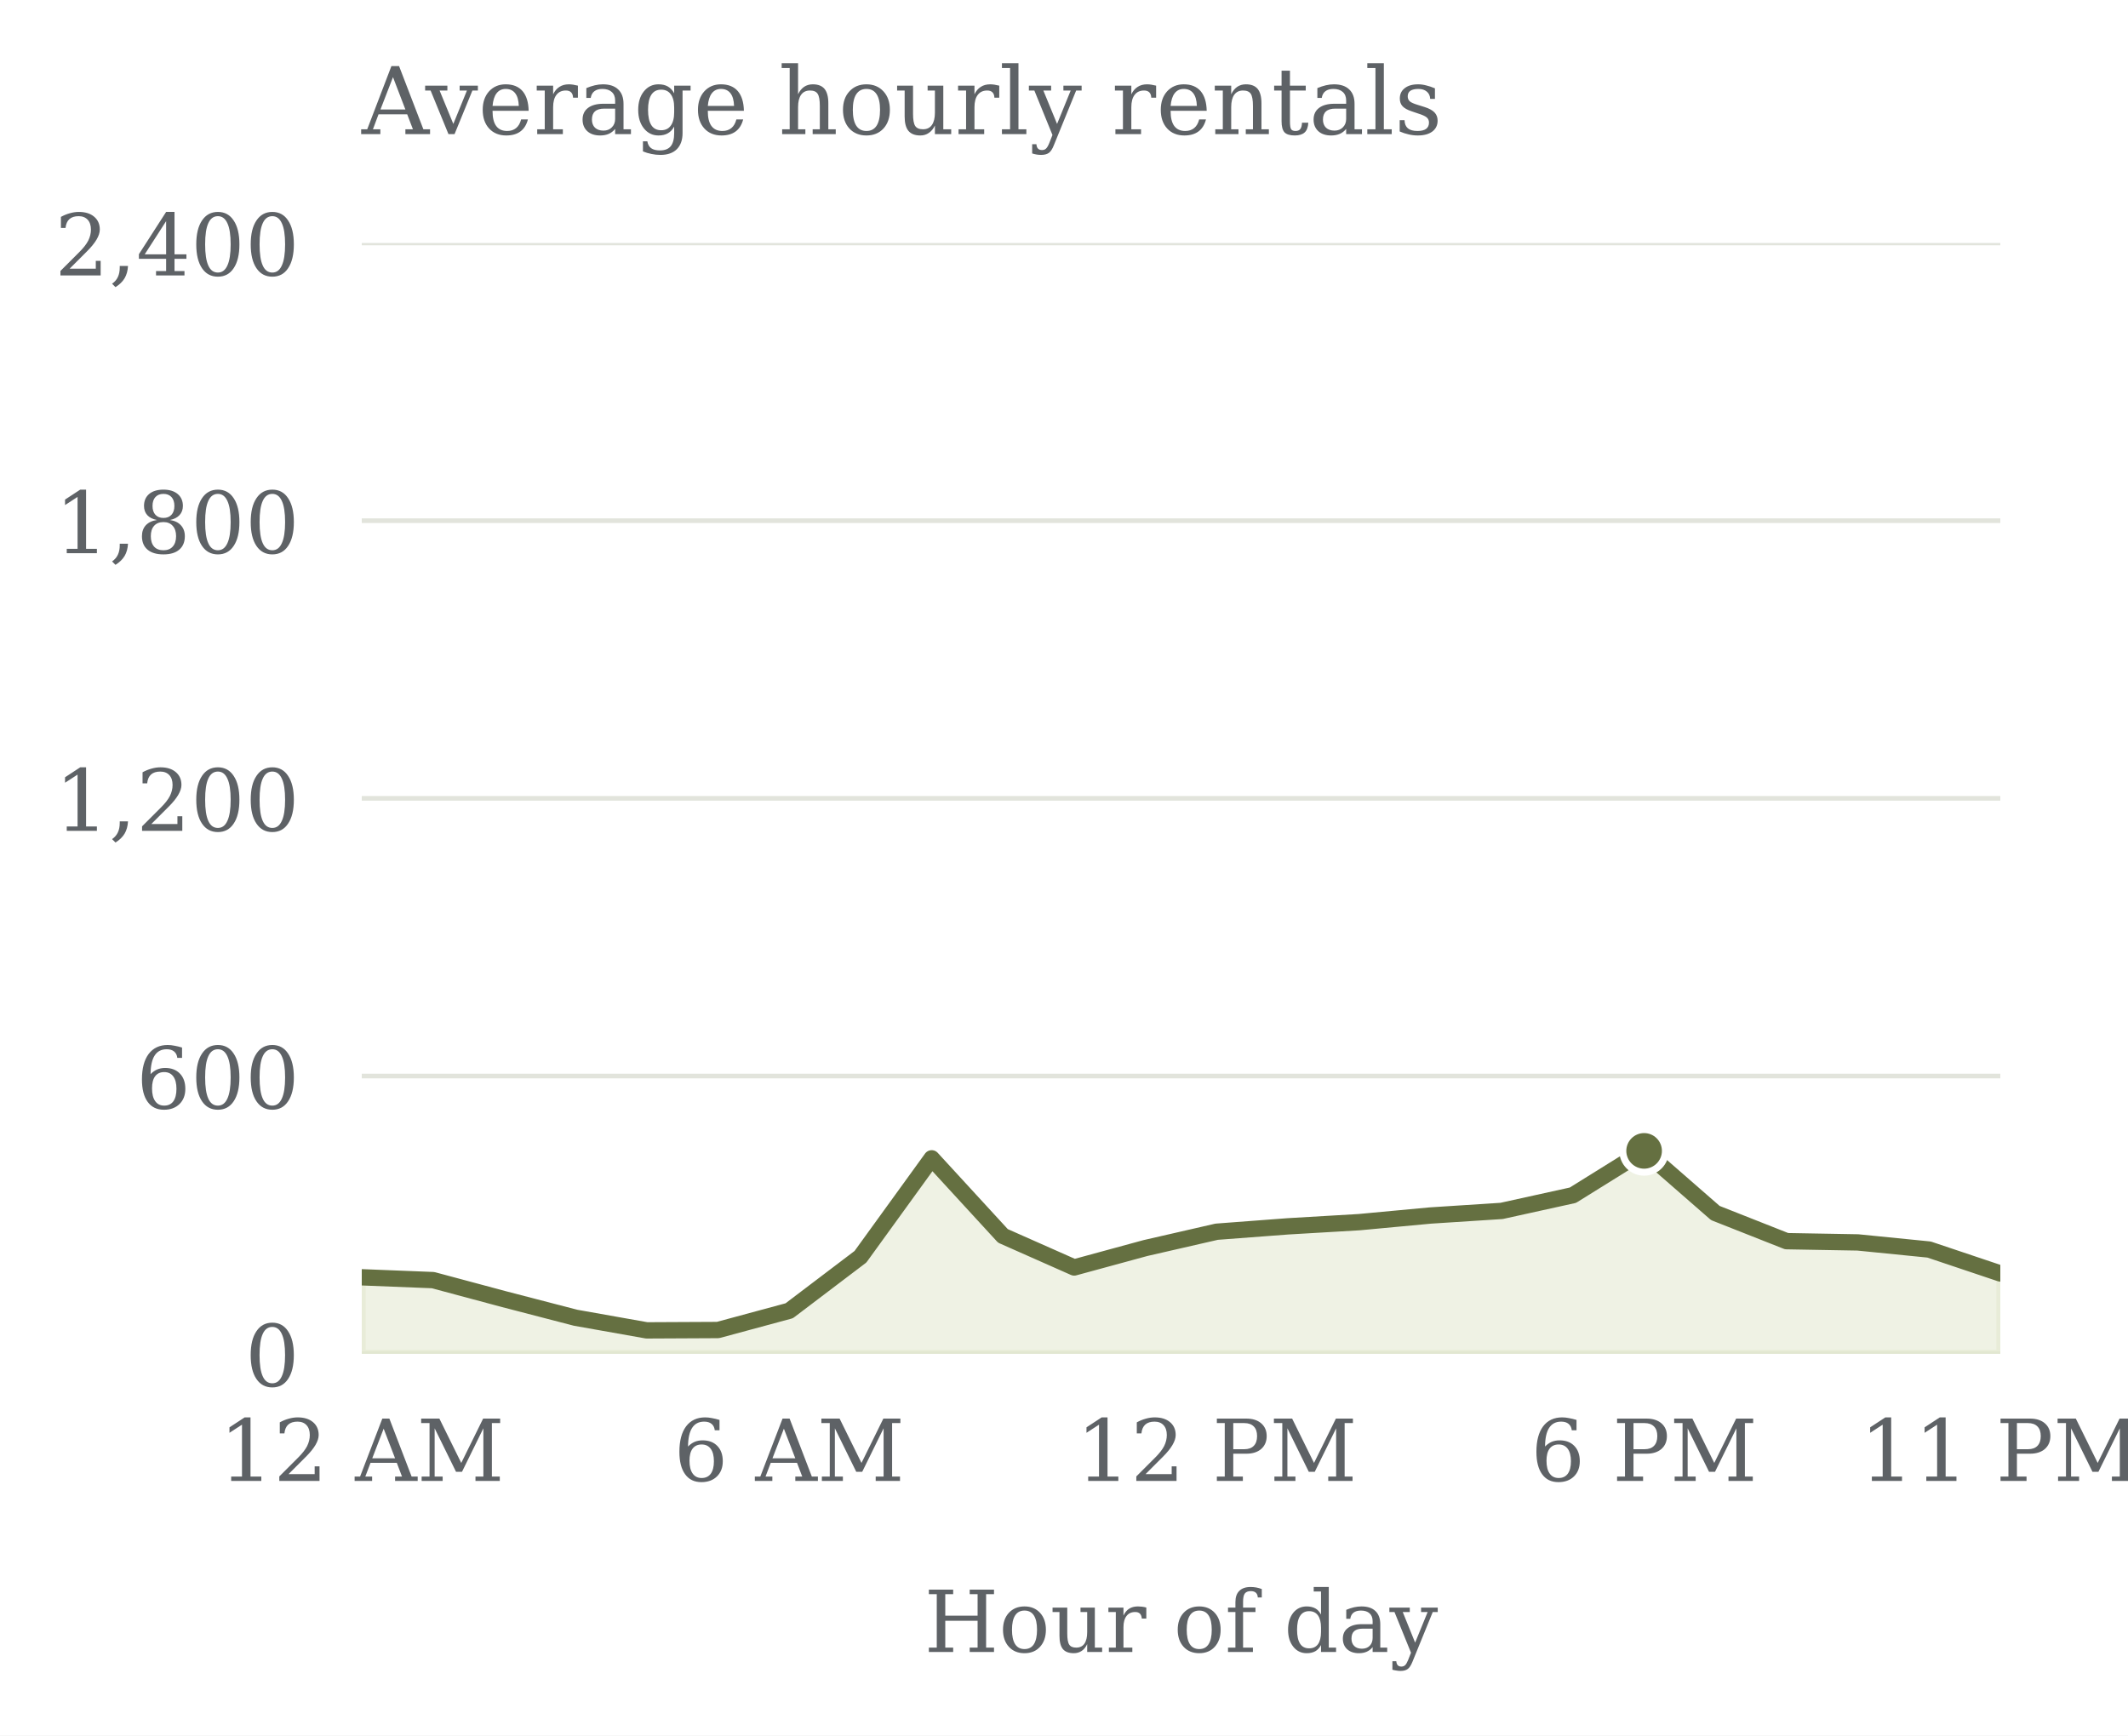
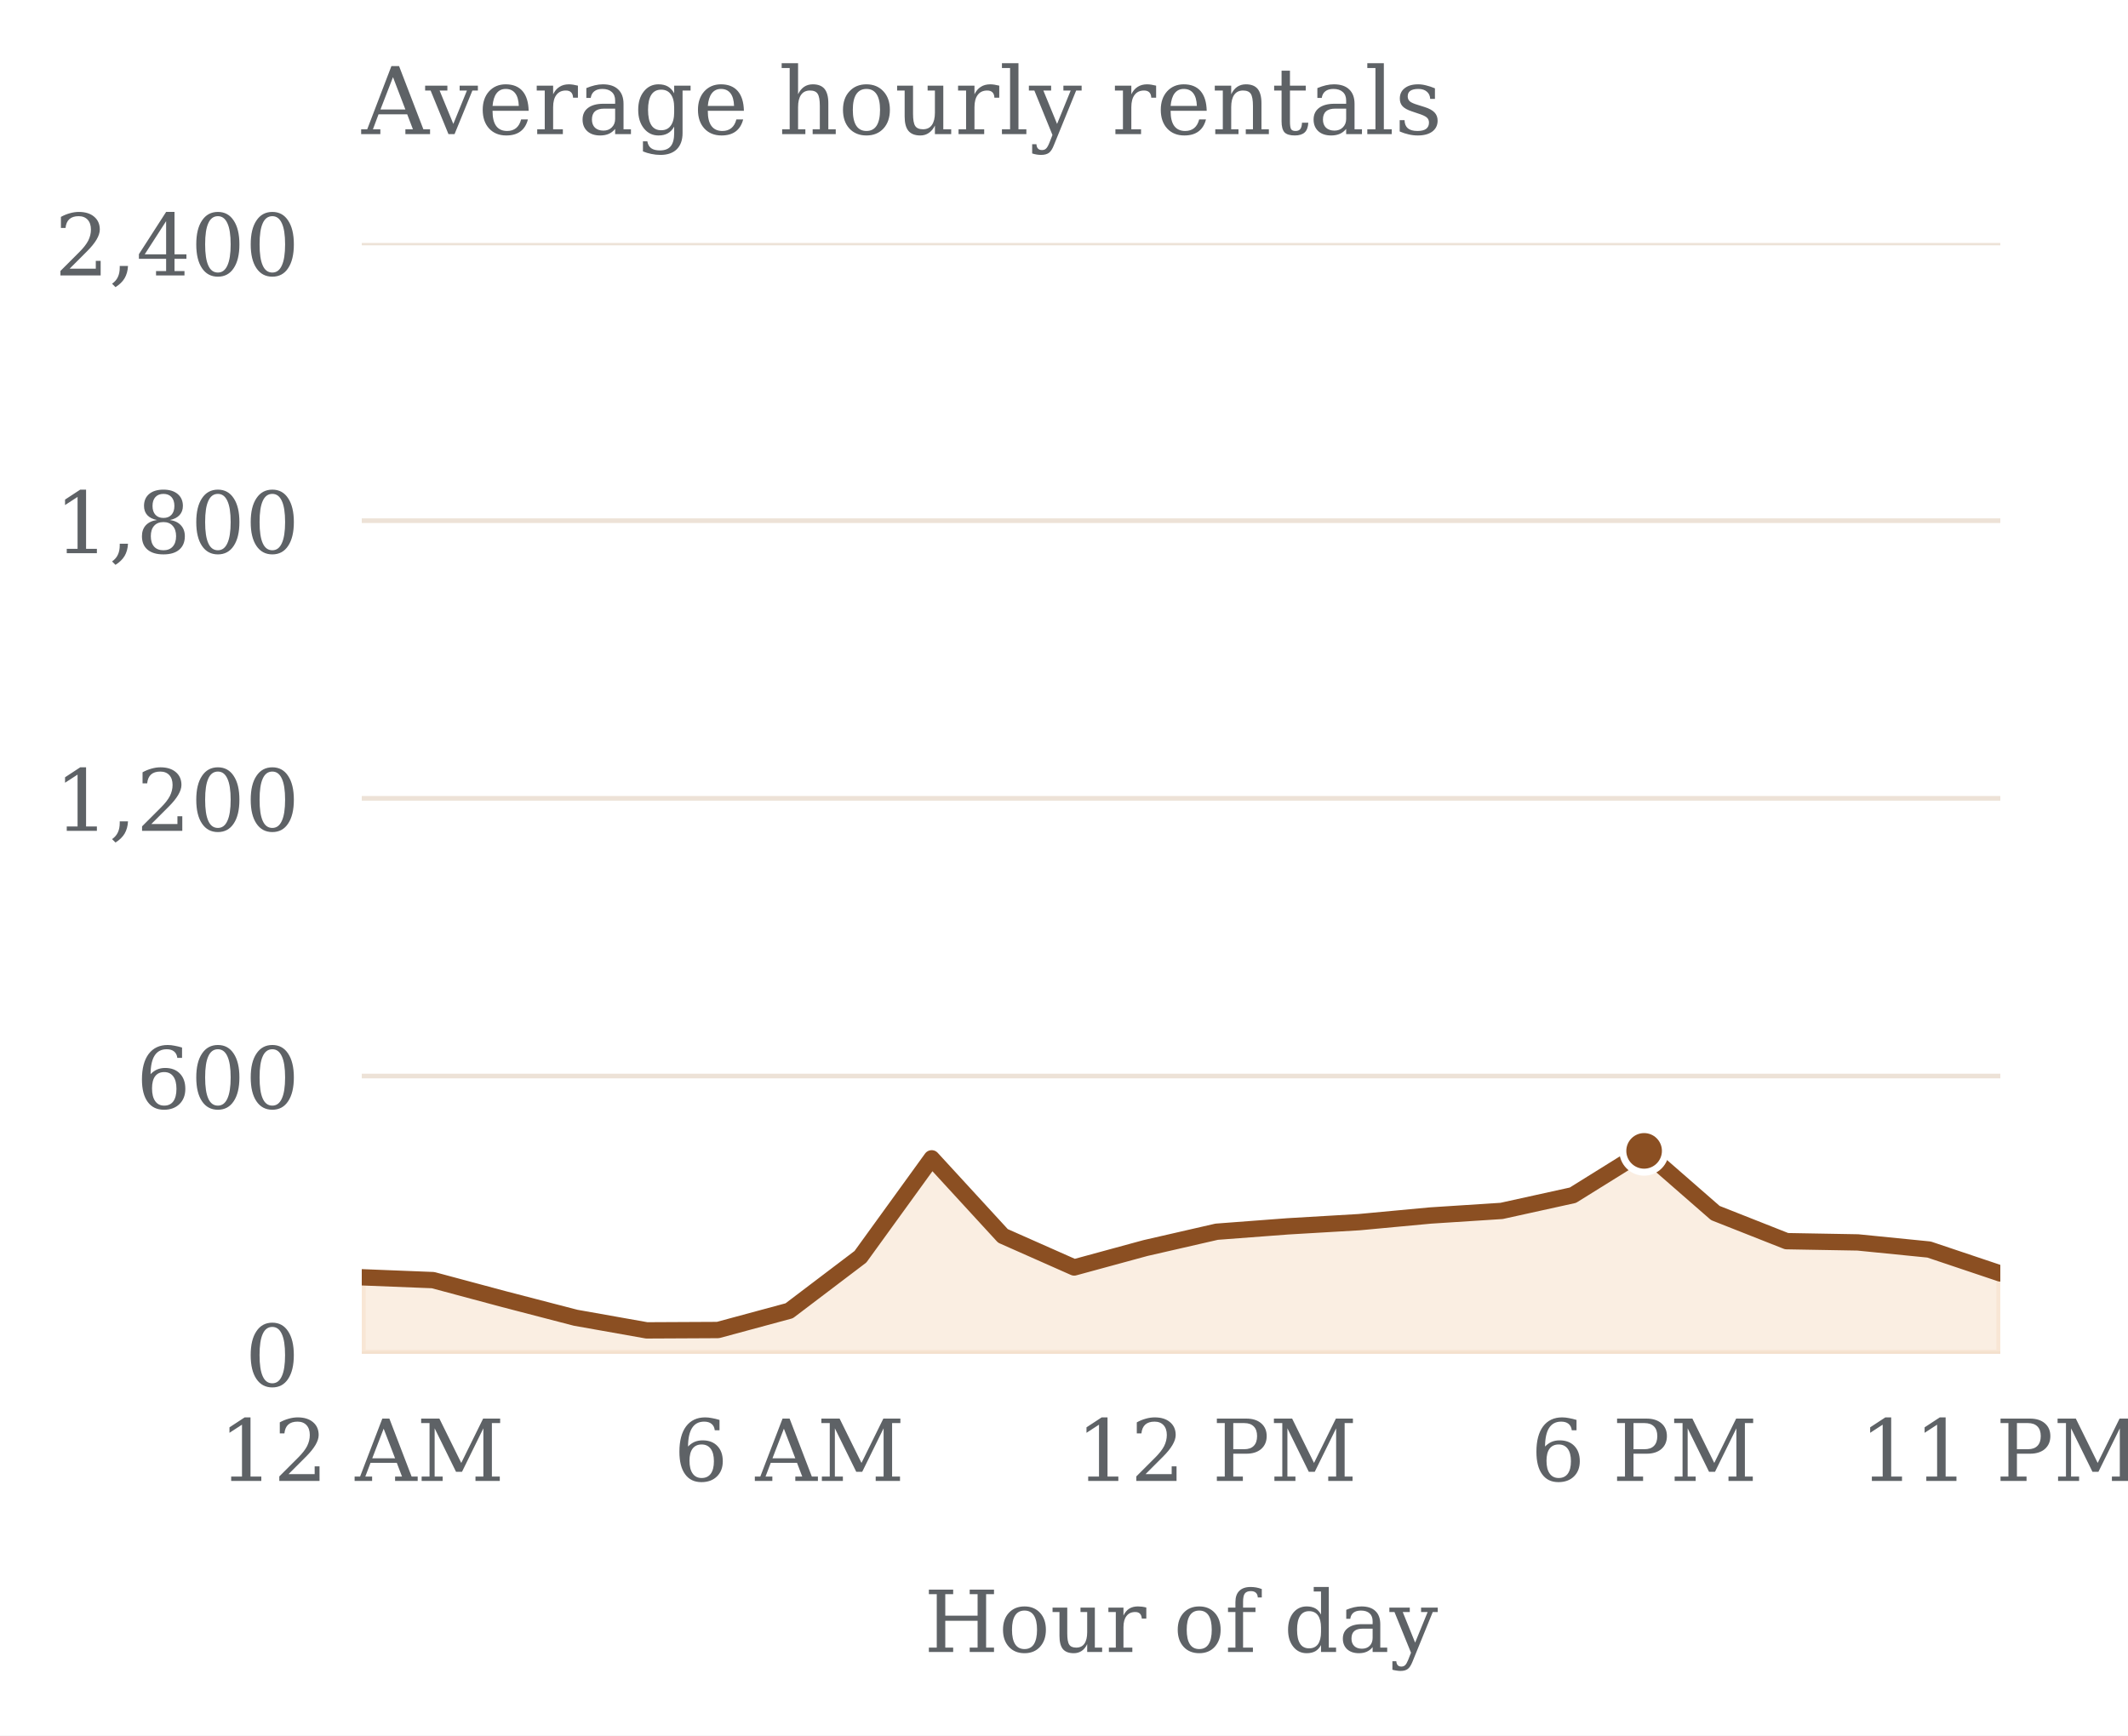
<svg xmlns="http://www.w3.org/2000/svg" xmlns:xlink="http://www.w3.org/1999/xlink" width="273.6pt" height="223.2pt" viewBox="0 0 273.6 223.2" version="1.1">
  <defs>
    <style type="text/css">*{stroke-linejoin: round; stroke-linecap: butt}</style>
  </defs>
  <g id="figure_1">
    <g id="patch_1">
      <path d="M 0 223.2  L 273.6 223.2  L 273.6 0  L 0 0  z " style="fill: #ffffff" />
    </g>
    <g id="axes_1">
      <g id="patch_2">
        <path d="M 46.512 174.096  L 257.184 174.096  L 257.184 31.248  L 46.512 31.248  z " style="fill: #ffffff" />
      </g>
      <g id="matplotlib.axis_1">
        <g id="xtick_1">
          <g id="line2d_1" />
          <g id="text_1">
            <text style="font-size: 11px; font-family: 'DejaVu Serif'; text-anchor: middle; fill: #5e6266" x="46.512" y="190.453" transform="rotate(-0 46.512 190.4534)">12 AM</text>
          </g>
        </g>
        <g id="xtick_2">
          <g id="line2d_2" />
          <g id="text_2">
            <text style="font-size: 11px; font-family: 'DejaVu Serif'; text-anchor: middle; fill: #5e6266" x="101.47" y="190.453" transform="rotate(-0 101.4699 190.4534)">6 AM</text>
          </g>
        </g>
        <g id="xtick_3">
          <g id="line2d_3" />
          <g id="text_3">
            <text style="font-size: 11px; font-family: 'DejaVu Serif'; text-anchor: middle; fill: #5e6266" x="156.428" y="190.453" transform="rotate(-0 156.4278 190.4534)">12 PM</text>
          </g>
        </g>
        <g id="xtick_4">
          <g id="line2d_4" />
          <g id="text_4">
            <text style="font-size: 11px; font-family: 'DejaVu Serif'; text-anchor: middle; fill: #5e6266" x="211.386" y="190.453" transform="rotate(-0 211.3857 190.4534)">6 PM</text>
          </g>
        </g>
        <g id="xtick_5">
          <g id="line2d_5" />
          <g id="text_5">
            <text style="font-size: 11px; font-family: 'DejaVu Serif'; text-anchor: middle; fill: #5e6266" x="257.184" y="190.453" transform="rotate(-0 257.184 190.4534)">11 PM</text>
          </g>
        </g>
        <g id="text_6">
          <text style="font-size: 11px; font-family: 'DejaVu Serif'; text-anchor: middle; fill: #5e6266" x="151.848" y="212.454" transform="rotate(-0 151.848 212.4543)">Hour of day</text>
        </g>
      </g>
      <g id="matplotlib.axis_2">
        <g id="ytick_1">
          <g id="line2d_6">
-             <path d="M 46.512 174.096  L 257.184 174.096  " clip-path="url(#p0bd3b1eb3d)" style="fill: none; stroke: #e2e4dc; stroke-width: 0.6; stroke-linecap: square" />
+             <path d="M 46.512 174.096  L 257.184 174.096  " clip-path="url(#p0bd3b1eb3d)" style="fill: none; stroke: #ede2d7; stroke-width: 0.6; stroke-linecap: square" />
          </g>
          <g id="line2d_7" />
          <g id="text_7">
            <text style="font-size: 11px; font-family: 'DejaVu Serif'; text-anchor: end; fill: #5e6266" x="38.512" y="178.275" transform="rotate(-0 38.512 178.2747)">0</text>
          </g>
        </g>
        <g id="ytick_2">
          <g id="line2d_8">
-             <path d="M 46.512 138.384  L 257.184 138.384  " clip-path="url(#p0bd3b1eb3d)" style="fill: none; stroke: #e2e4dc; stroke-width: 0.6; stroke-linecap: square" />
+             <path d="M 46.512 138.384  L 257.184 138.384  " clip-path="url(#p0bd3b1eb3d)" style="fill: none; stroke: #ede2d7; stroke-width: 0.6; stroke-linecap: square" />
          </g>
          <g id="line2d_9" />
          <g id="text_8">
            <text style="font-size: 11px; font-family: 'DejaVu Serif'; text-anchor: end; fill: #5e6266" x="38.512" y="142.563" transform="rotate(-0 38.512 142.5627)">600</text>
          </g>
        </g>
        <g id="ytick_3">
          <g id="line2d_10">
-             <path d="M 46.512 102.672  L 257.184 102.672  " clip-path="url(#p0bd3b1eb3d)" style="fill: none; stroke: #e2e4dc; stroke-width: 0.6; stroke-linecap: square" />
+             <path d="M 46.512 102.672  L 257.184 102.672  " clip-path="url(#p0bd3b1eb3d)" style="fill: none; stroke: #ede2d7; stroke-width: 0.6; stroke-linecap: square" />
          </g>
          <g id="line2d_11" />
          <g id="text_9">
            <text style="font-size: 11px; font-family: 'DejaVu Serif'; text-anchor: end; fill: #5e6266" x="38.512" y="106.851" transform="rotate(-0 38.512 106.8507)">1,200</text>
          </g>
        </g>
        <g id="ytick_4">
          <g id="line2d_12">
-             <path d="M 46.512 66.96  L 257.184 66.96  " clip-path="url(#p0bd3b1eb3d)" style="fill: none; stroke: #e2e4dc; stroke-width: 0.6; stroke-linecap: square" />
+             <path d="M 46.512 66.96  L 257.184 66.96  " clip-path="url(#p0bd3b1eb3d)" style="fill: none; stroke: #ede2d7; stroke-width: 0.6; stroke-linecap: square" />
          </g>
          <g id="line2d_13" />
          <g id="text_10">
            <text style="font-size: 11px; font-family: 'DejaVu Serif'; text-anchor: end; fill: #5e6266" x="38.512" y="71.139" transform="rotate(-0 38.512 71.13871)">1,800</text>
          </g>
        </g>
        <g id="ytick_5">
          <g id="line2d_14">
-             <path d="M 46.512 31.248  L 257.184 31.248  " clip-path="url(#p0bd3b1eb3d)" style="fill: none; stroke: #e2e4dc; stroke-width: 0.6; stroke-linecap: square" />
+             <path d="M 46.512 31.248  L 257.184 31.248  " clip-path="url(#p0bd3b1eb3d)" style="fill: none; stroke: #ede2d7; stroke-width: 0.6; stroke-linecap: square" />
          </g>
          <g id="line2d_15" />
          <g id="text_11">
            <text style="font-size: 11px; font-family: 'DejaVu Serif'; text-anchor: end; fill: #5e6266" x="38.512" y="35.427" transform="rotate(-0 38.512 35.42671)">2,400</text>
          </g>
        </g>
      </g>
      <g id="FillBetweenPolyCollection_1">
        <defs>
-           <path id="m60d6047342" d="M 46.512 -49.104  L 46.512 -58.935  L 55.672 -58.571  L 64.831 -56.115  L 73.991 -53.735  L 83.151 -52.108  L 92.31 -52.153  L 101.47 -54.629  L 110.63 -61.577  L 119.789 -74.233  L 128.949 -64.258  L 138.109 -60.199  L 147.268 -62.694  L 156.428 -64.795  L 165.587 -65.487  L 174.747 -66.025  L 183.907 -66.879  L 193.066 -67.471  L 202.226 -69.49  L 211.386 -75.192  L 220.545 -67.2  L 229.705 -63.581  L 238.865 -63.419  L 248.024 -62.504  L 257.184 -59.427  L 257.184 -49.104  L 257.184 -49.104  L 248.024 -49.104  L 238.865 -49.104  L 229.705 -49.104  L 220.545 -49.104  L 211.386 -49.104  L 202.226 -49.104  L 193.066 -49.104  L 183.907 -49.104  L 174.747 -49.104  L 165.587 -49.104  L 156.428 -49.104  L 147.268 -49.104  L 138.109 -49.104  L 128.949 -49.104  L 119.789 -49.104  L 110.63 -49.104  L 101.47 -49.104  L 92.31 -49.104  L 83.151 -49.104  L 73.991 -49.104  L 64.831 -49.104  L 55.672 -49.104  L 46.512 -49.104  z " style="stroke: #e1e7cd; stroke-opacity: 0.55" />
+           <path id="m60d6047342" d="M 46.512 -49.104  L 46.512 -58.935  L 55.672 -58.571  L 64.831 -56.115  L 73.991 -53.735  L 83.151 -52.108  L 92.31 -52.153  L 101.47 -54.629  L 110.63 -61.577  L 119.789 -74.233  L 128.949 -64.258  L 138.109 -60.199  L 147.268 -62.694  L 156.428 -64.795  L 165.587 -65.487  L 174.747 -66.025  L 183.907 -66.879  L 193.066 -67.471  L 202.226 -69.49  L 211.386 -75.192  L 220.545 -67.2  L 229.705 -63.581  L 238.865 -63.419  L 248.024 -62.504  L 257.184 -59.427  L 257.184 -49.104  L 257.184 -49.104  L 248.024 -49.104  L 238.865 -49.104  L 229.705 -49.104  L 220.545 -49.104  L 211.386 -49.104  L 202.226 -49.104  L 193.066 -49.104  L 183.907 -49.104  L 174.747 -49.104  L 165.587 -49.104  L 156.428 -49.104  L 147.268 -49.104  L 138.109 -49.104  L 128.949 -49.104  L 119.789 -49.104  L 110.63 -49.104  L 101.47 -49.104  L 92.31 -49.104  L 83.151 -49.104  L 73.991 -49.104  L 64.831 -49.104  L 55.672 -49.104  L 46.512 -49.104  z " style="stroke: #f6dfca; stroke-opacity: 0.55" />
        </defs>
        <g clip-path="url(#p0bd3b1eb3d)">
-           <use xlink:href="#m60d6047342" x="0" y="223.2" style="fill: #e1e7cd; fill-opacity: 0.55; stroke: #e1e7cd; stroke-opacity: 0.55" />
+           <use xlink:href="#m60d6047342" x="0" y="223.2" style="fill: #f6dfca; fill-opacity: 0.55; stroke: #f6dfca; stroke-opacity: 0.55" />
        </g>
      </g>
      <g id="line2d_16">
-         <path d="M 46.512 164.265  L 55.672 164.629  L 64.831 167.085  L 73.991 169.465  L 83.151 171.092  L 92.31 171.047  L 101.47 168.571  L 110.63 161.623  L 119.789 148.967  L 128.949 158.942  L 138.109 163.001  L 147.268 160.506  L 156.428 158.405  L 165.587 157.713  L 174.747 157.175  L 183.907 156.321  L 193.066 155.729  L 202.226 153.71  L 211.386 148.008  L 220.545 156  L 229.705 159.619  L 238.865 159.781  L 248.024 160.696  L 257.184 163.773  " clip-path="url(#p0bd3b1eb3d)" style="fill: none; stroke: #657041; stroke-width: 2.1; stroke-linecap: round" />
+         <path d="M 46.512 164.265  L 55.672 164.629  L 64.831 167.085  L 73.991 169.465  L 83.151 171.092  L 92.31 171.047  L 101.47 168.571  L 110.63 161.623  L 119.789 148.967  L 128.949 158.942  L 138.109 163.001  L 147.268 160.506  L 156.428 158.405  L 165.587 157.713  L 174.747 157.175  L 183.907 156.321  L 193.066 155.729  L 202.226 153.71  L 211.386 148.008  L 220.545 156  L 229.705 159.619  L 238.865 159.781  L 248.024 160.696  L 257.184 163.773  " clip-path="url(#p0bd3b1eb3d)" style="fill: none; stroke: #8b4f22; stroke-width: 2.1; stroke-linecap: round" />
      </g>
      <g id="text_12">
        <text style="font-size: 12px; font-family: 'DejaVu Serif'; text-anchor: start; fill: #5e6266" x="46.512" y="17.248" transform="rotate(-0 46.512 17.248)">Average hourly rentals</text>
      </g>
      <g id="PathCollection_1">
        <defs>
          <path id="ma2b08bc74c" d="M 0 2.739  C 0.726 2.739 1.423 2.45 1.936 1.936  C 2.45 1.423 2.739 0.726 2.739 0  C 2.739 -0.726 2.45 -1.423 1.936 -1.936  C 1.423 -2.45 0.726 -2.739 0 -2.739  C -0.726 -2.739 -1.423 -2.45 -1.936 -1.936  C -2.45 -1.423 -2.739 -0.726 -2.739 0  C -2.739 0.726 -2.45 1.423 -1.936 1.936  C -1.423 2.45 -0.726 2.739 0 2.739  z " style="stroke: #ffffff; stroke-width: 0.9" />
        </defs>
        <g clip-path="url(#p0bd3b1eb3d)">
-           <use xlink:href="#ma2b08bc74c" x="211.386" y="148.008" style="fill: #657041; stroke: #ffffff; stroke-width: 0.9" />
+           <use xlink:href="#ma2b08bc74c" x="211.386" y="148.008" style="fill: #8b4f22; stroke: #ffffff; stroke-width: 0.9" />
        </g>
      </g>
    </g>
  </g>
  <defs>
    <clipPath id="p0bd3b1eb3d">
      <rect x="46.512" y="31.248" width="210.672" height="142.848" />
    </clipPath>
  </defs>
</svg>
